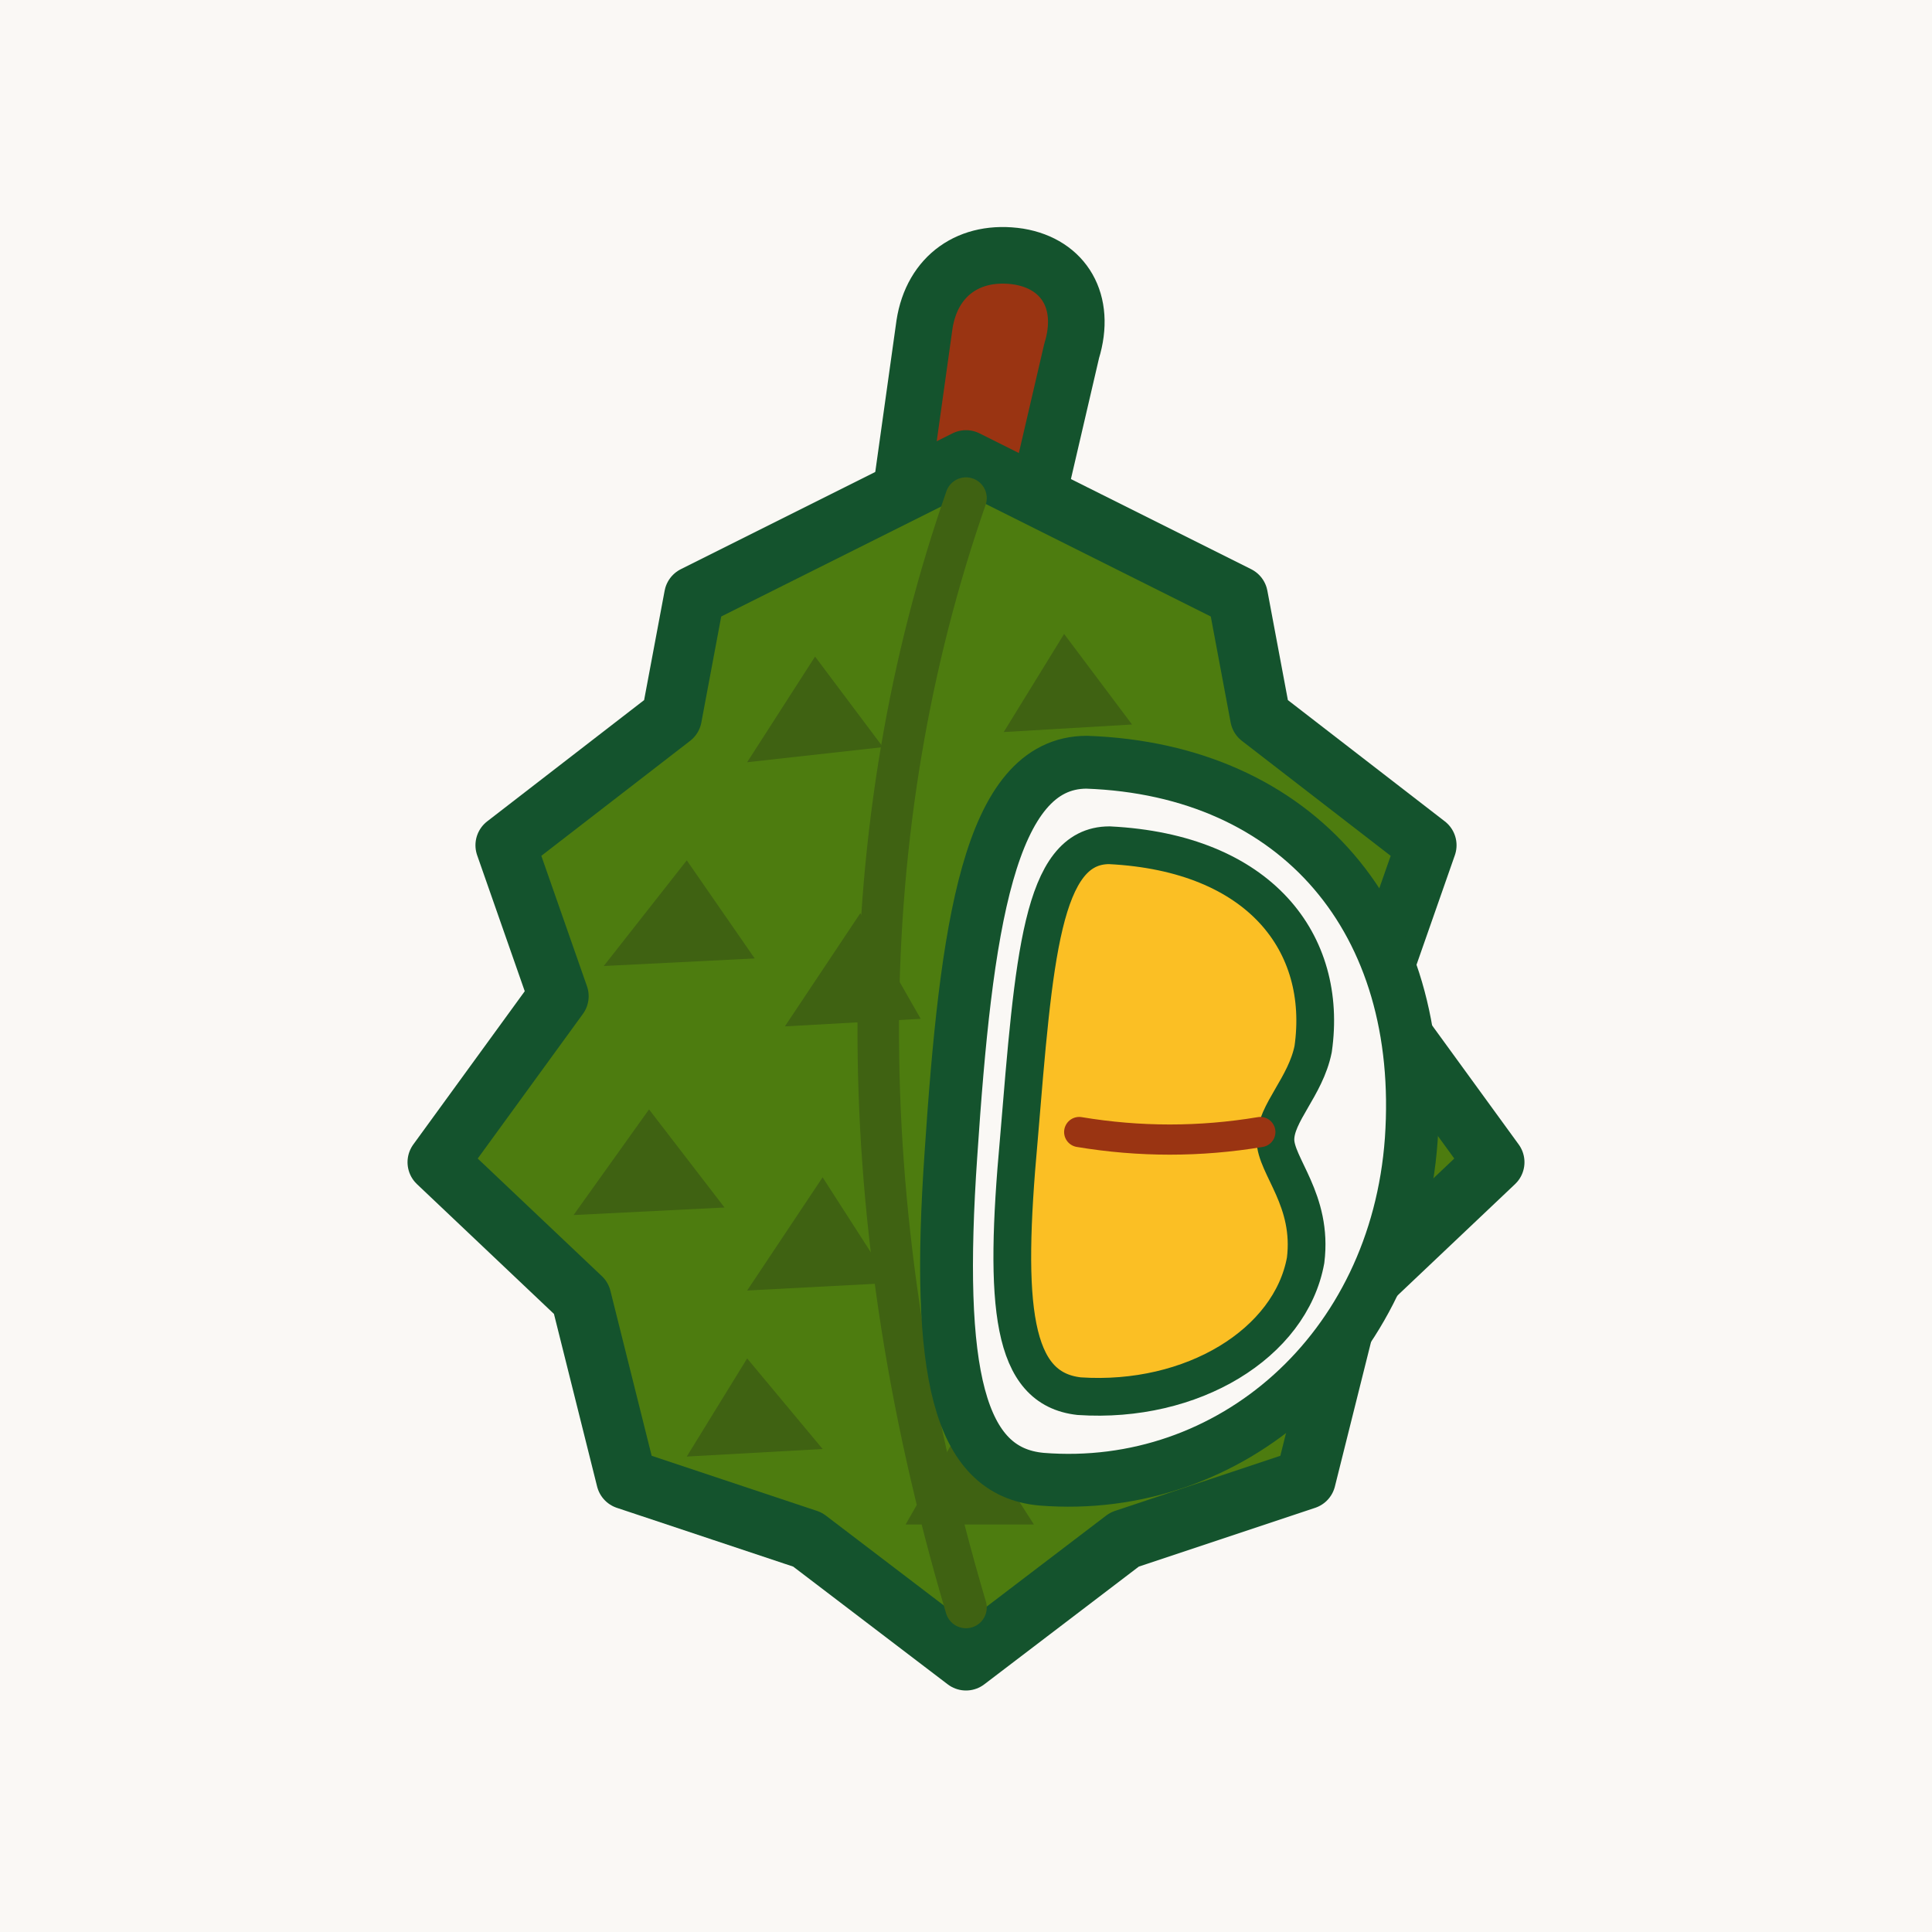
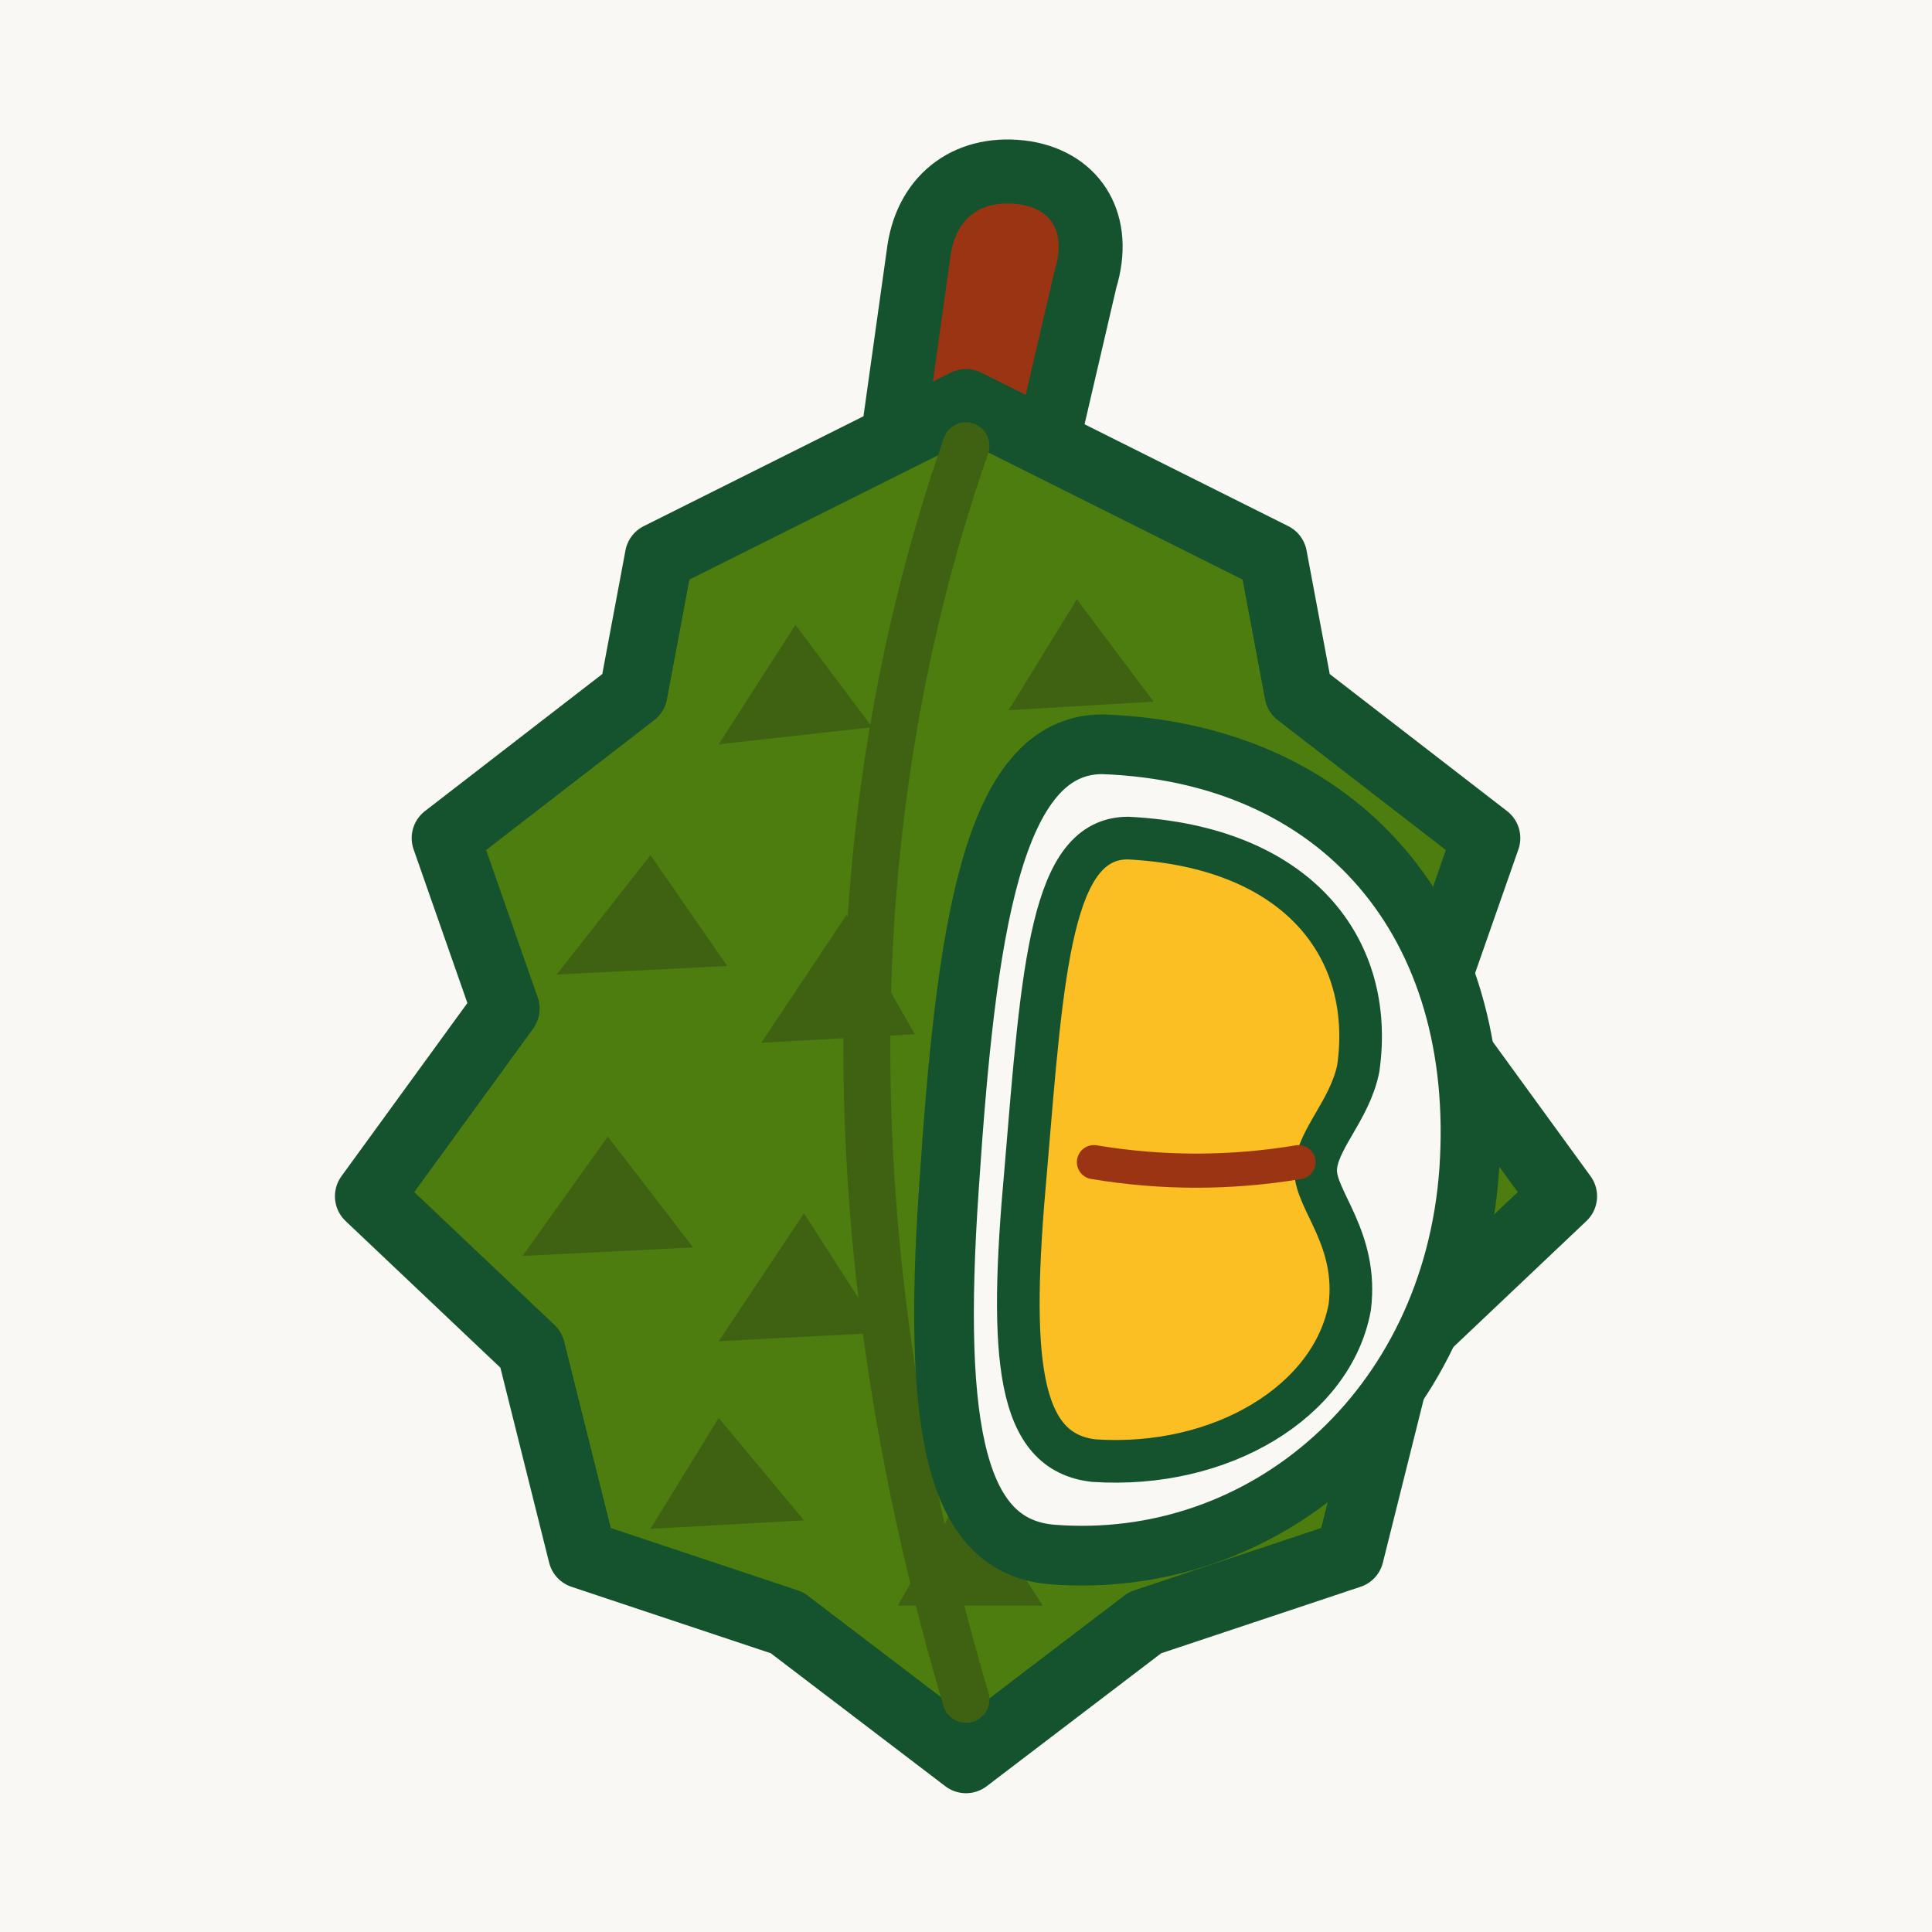
<svg xmlns="http://www.w3.org/2000/svg" viewBox="0 0 512 512" width="512" height="512" role="img" aria-label="Logo trái sầu riêng Ri6">
  <rect width="512" height="512" fill="#faf8f5" />
-   <path d="M238 136 L245 86 C247 73 257 66 270 68 C282 70 288 80 284 93 L274 136 Z" fill="#9a3412" stroke="#14532d" stroke-width="15" stroke-linejoin="round" stroke-linecap="round" />
-   <path d="M256 122        L292 140 L328 158 L334 190        L378 224 L364 264        L396 308 L358 344        L346 392 L298 408        L256 440        L214 408 L166 392        L154 344 L116 308        L148 264 L134 224        L178 190 L184 158 L220 140 Z" fill="#4d7c0f" stroke="#14532d" stroke-width="16" stroke-linejoin="round" />
-   <path d="M256 132 C226 218 224 318 256 426" fill="none" stroke="#3f6212" stroke-width="11" stroke-linecap="round" />
-   <g fill="#3f6212">
-     <polygon points="216,174 198,202 234,198" />
-     <polygon points="282,168 266,194 300,192" />
-     <polygon points="182,228 160,256 200,254" />
-     <polygon points="228,242 208,272 244,270" />
-     <polygon points="172,294 152,322 192,320" />
-     <polygon points="218,312 198,342 236,340" />
-     <polygon points="198,360 182,386 218,384" />
-     <polygon points="256,376 240,404 274,404" />
+   <g transform="translate(256 256) scale(1.13) translate(-256 -254)">
+     <path d="M238 136 L245 86 C247 73 257 66 270 68 C282 70 288 80 284 93 L274 136 Z" fill="#9a3412" stroke="#14532d" stroke-width="15" stroke-linejoin="round" stroke-linecap="round" />
+     <path d="M256 122          L292 140 L328 158 L334 190          L378 224 L364 264          L396 308 L358 344          L346 392 L298 408          L256 440          L214 408 L166 392          L154 344 L116 308          L148 264 L134 224          L178 190 L184 158 L220 140 Z" fill="#4d7c0f" stroke="#14532d" stroke-width="16" stroke-linejoin="round" />
+     <path d="M256 132 C226 218 224 318 256 426" fill="none" stroke="#3f6212" stroke-width="11" stroke-linecap="round" />
+     <g fill="#3f6212">
+       <polygon points="216,174 198,202 234,198" />
+       <polygon points="282,168 266,194 300,192" />
+       <polygon points="182,228 160,256 200,254" />
+       <polygon points="228,242 208,272 244,270" />
+       <polygon points="172,294 152,322 192,320" />
+       <polygon points="218,312 198,342 236,340" />
+       <polygon points="198,360 182,386 218,384" />
+       <polygon points="256,376 240,404 274,404" />
+     </g>
+     <path d="M288 202          C344 204 378 244 374 302          C370 358 326 396 276 392          C254 390 248 364 252 306          C256 246 262 202 288 202 Z" fill="#faf8f5" stroke="#14532d" stroke-width="14" stroke-linejoin="round" />
+     <path d="M294 224          C334 226 352 250 348 278          C346 288 338 295 338 302          C338 309 348 318 346 334          C342 356 316 372 286 370          C268 368 266 346 270 302          C274 254 276 224 294 224 Z" fill="#fbbf24" stroke="#14532d" stroke-width="10" stroke-linejoin="round" />
+     <path d="M286 300 Q310 304 334 300" fill="none" stroke="#9a3412" stroke-width="8" stroke-linecap="round" />
  </g>
-   <path d="M288 202        C344 204 378 244 374 302        C370 358 326 396 276 392        C254 390 248 364 252 306        C256 246 262 202 288 202 Z" fill="#faf8f5" stroke="#14532d" stroke-width="14" stroke-linejoin="round" />
-   <path d="M294 224        C334 226 352 250 348 278        C346 288 338 295 338 302        C338 309 348 318 346 334        C342 356 316 372 286 370        C268 368 266 346 270 302        C274 254 276 224 294 224 Z" fill="#fbbf24" stroke="#14532d" stroke-width="10" stroke-linejoin="round" />
-   <path d="M286 300 Q310 304 334 300" fill="none" stroke="#9a3412" stroke-width="8" stroke-linecap="round" />
</svg>
